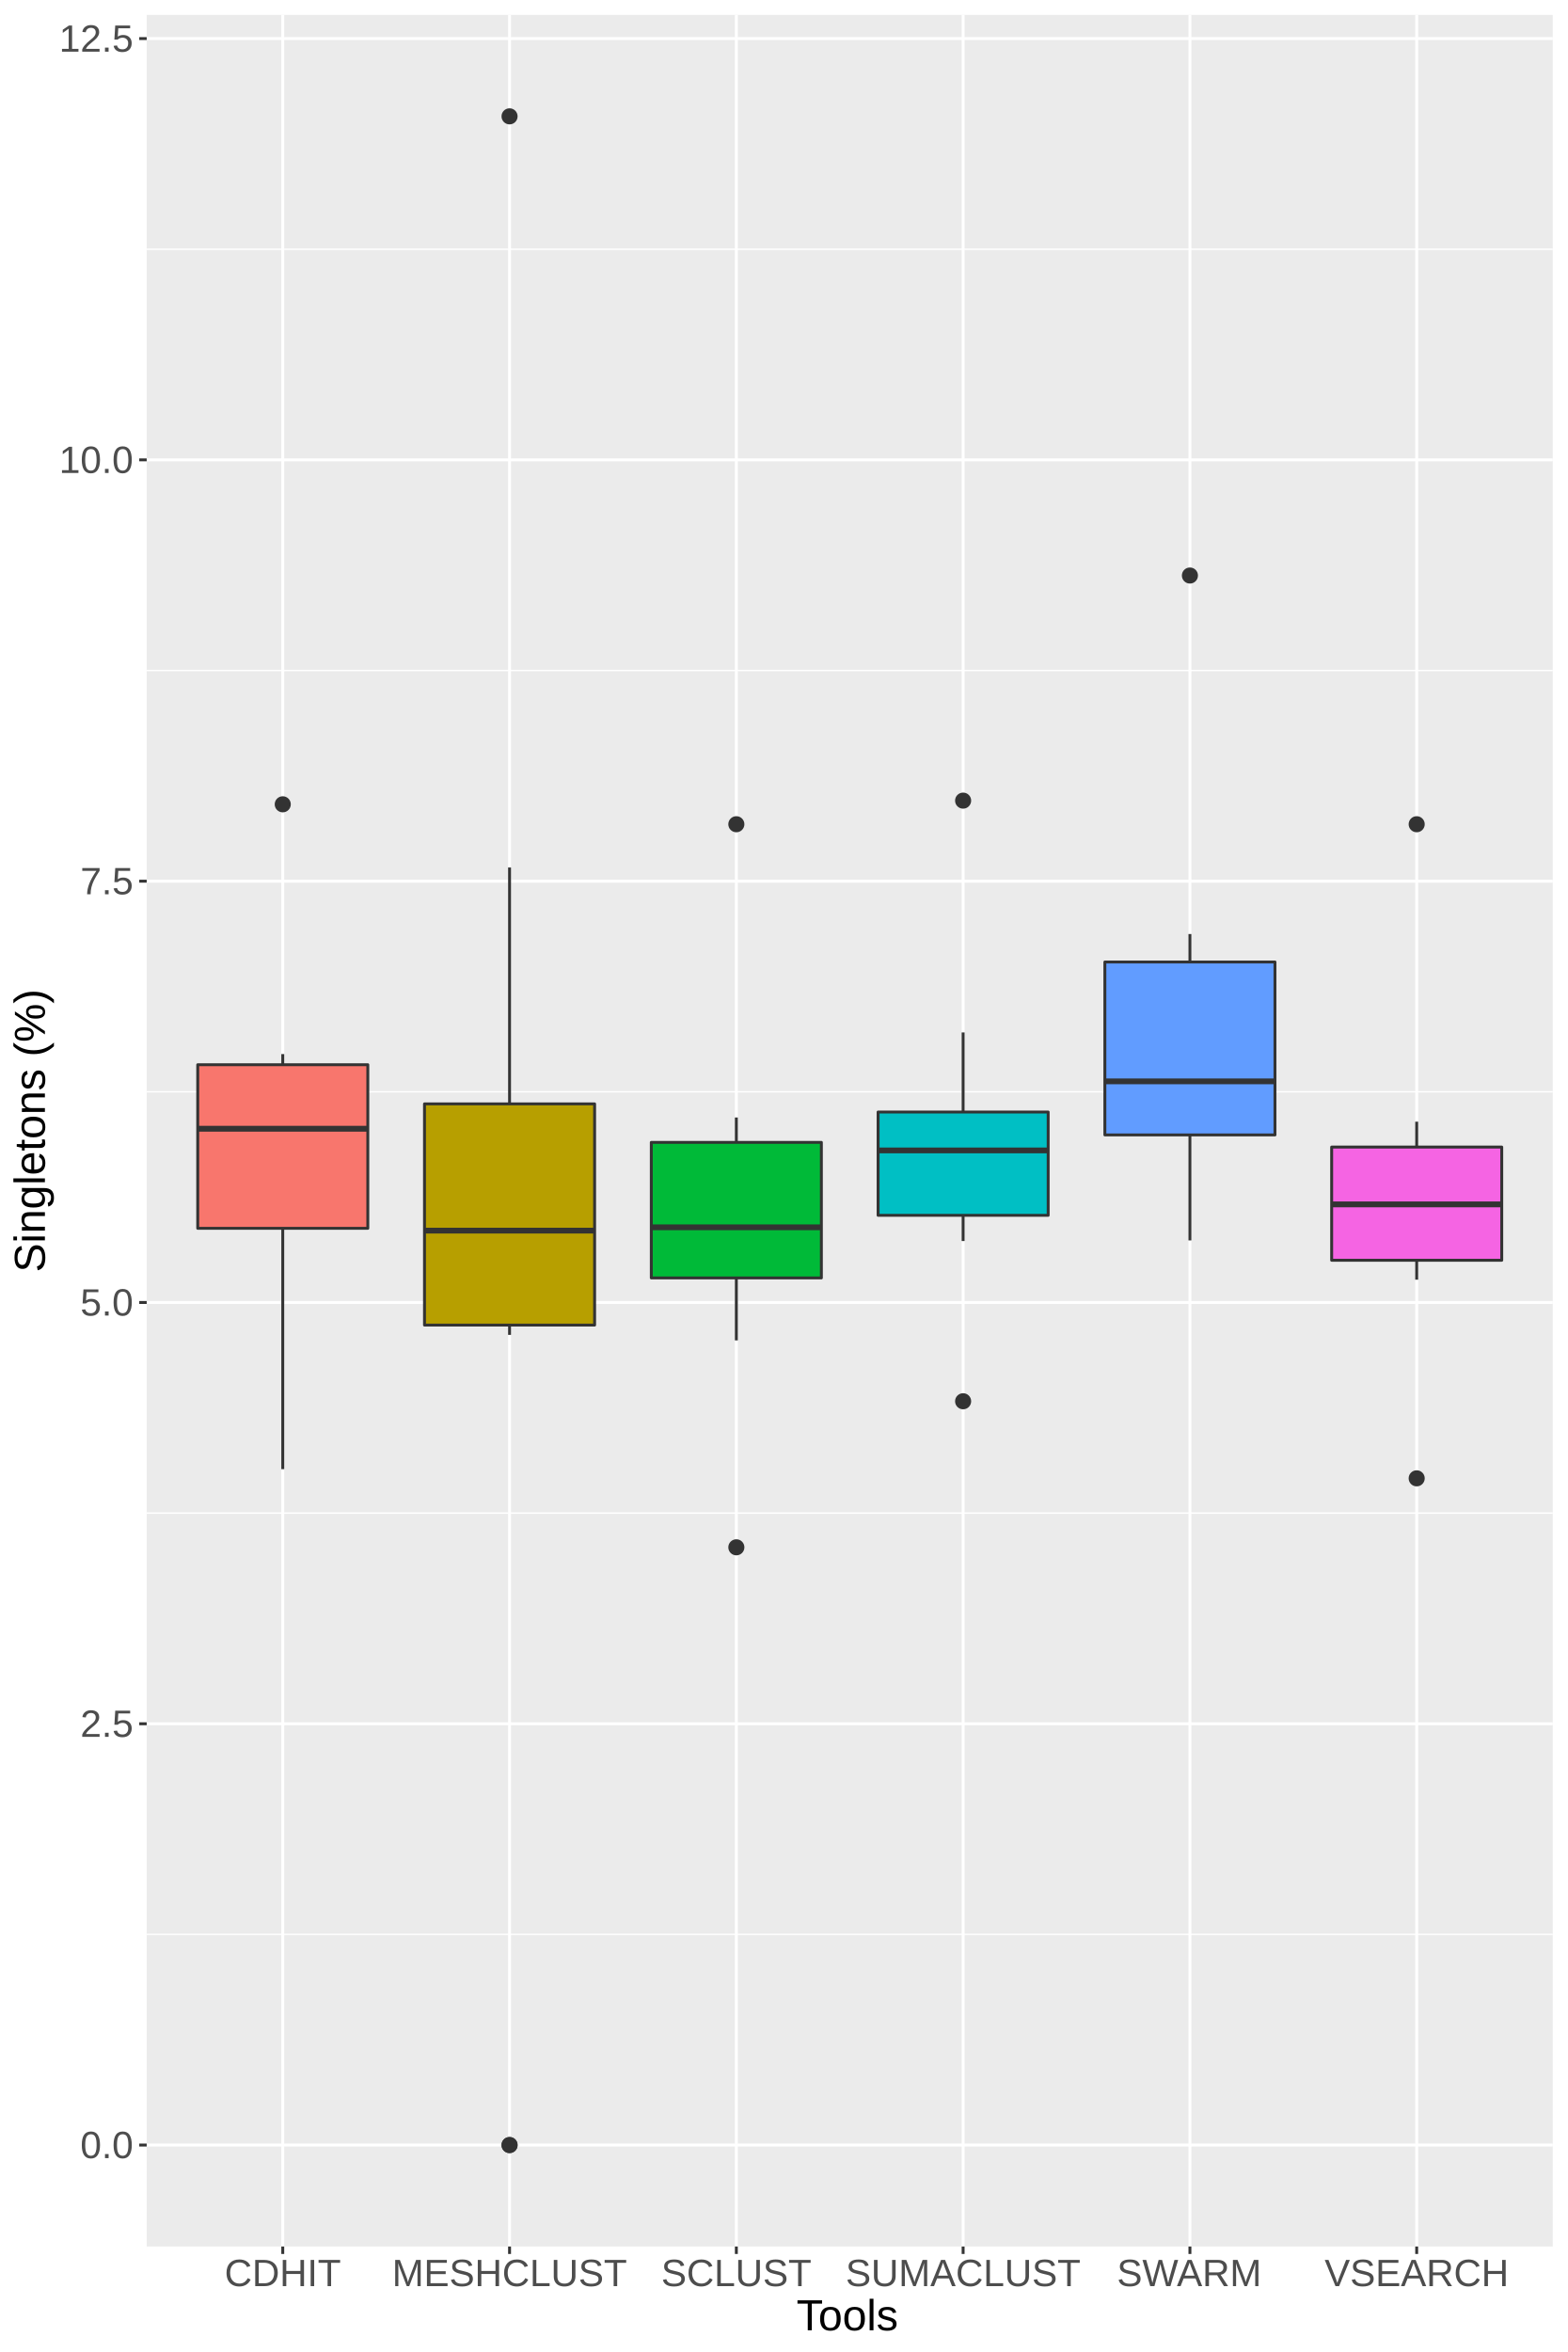
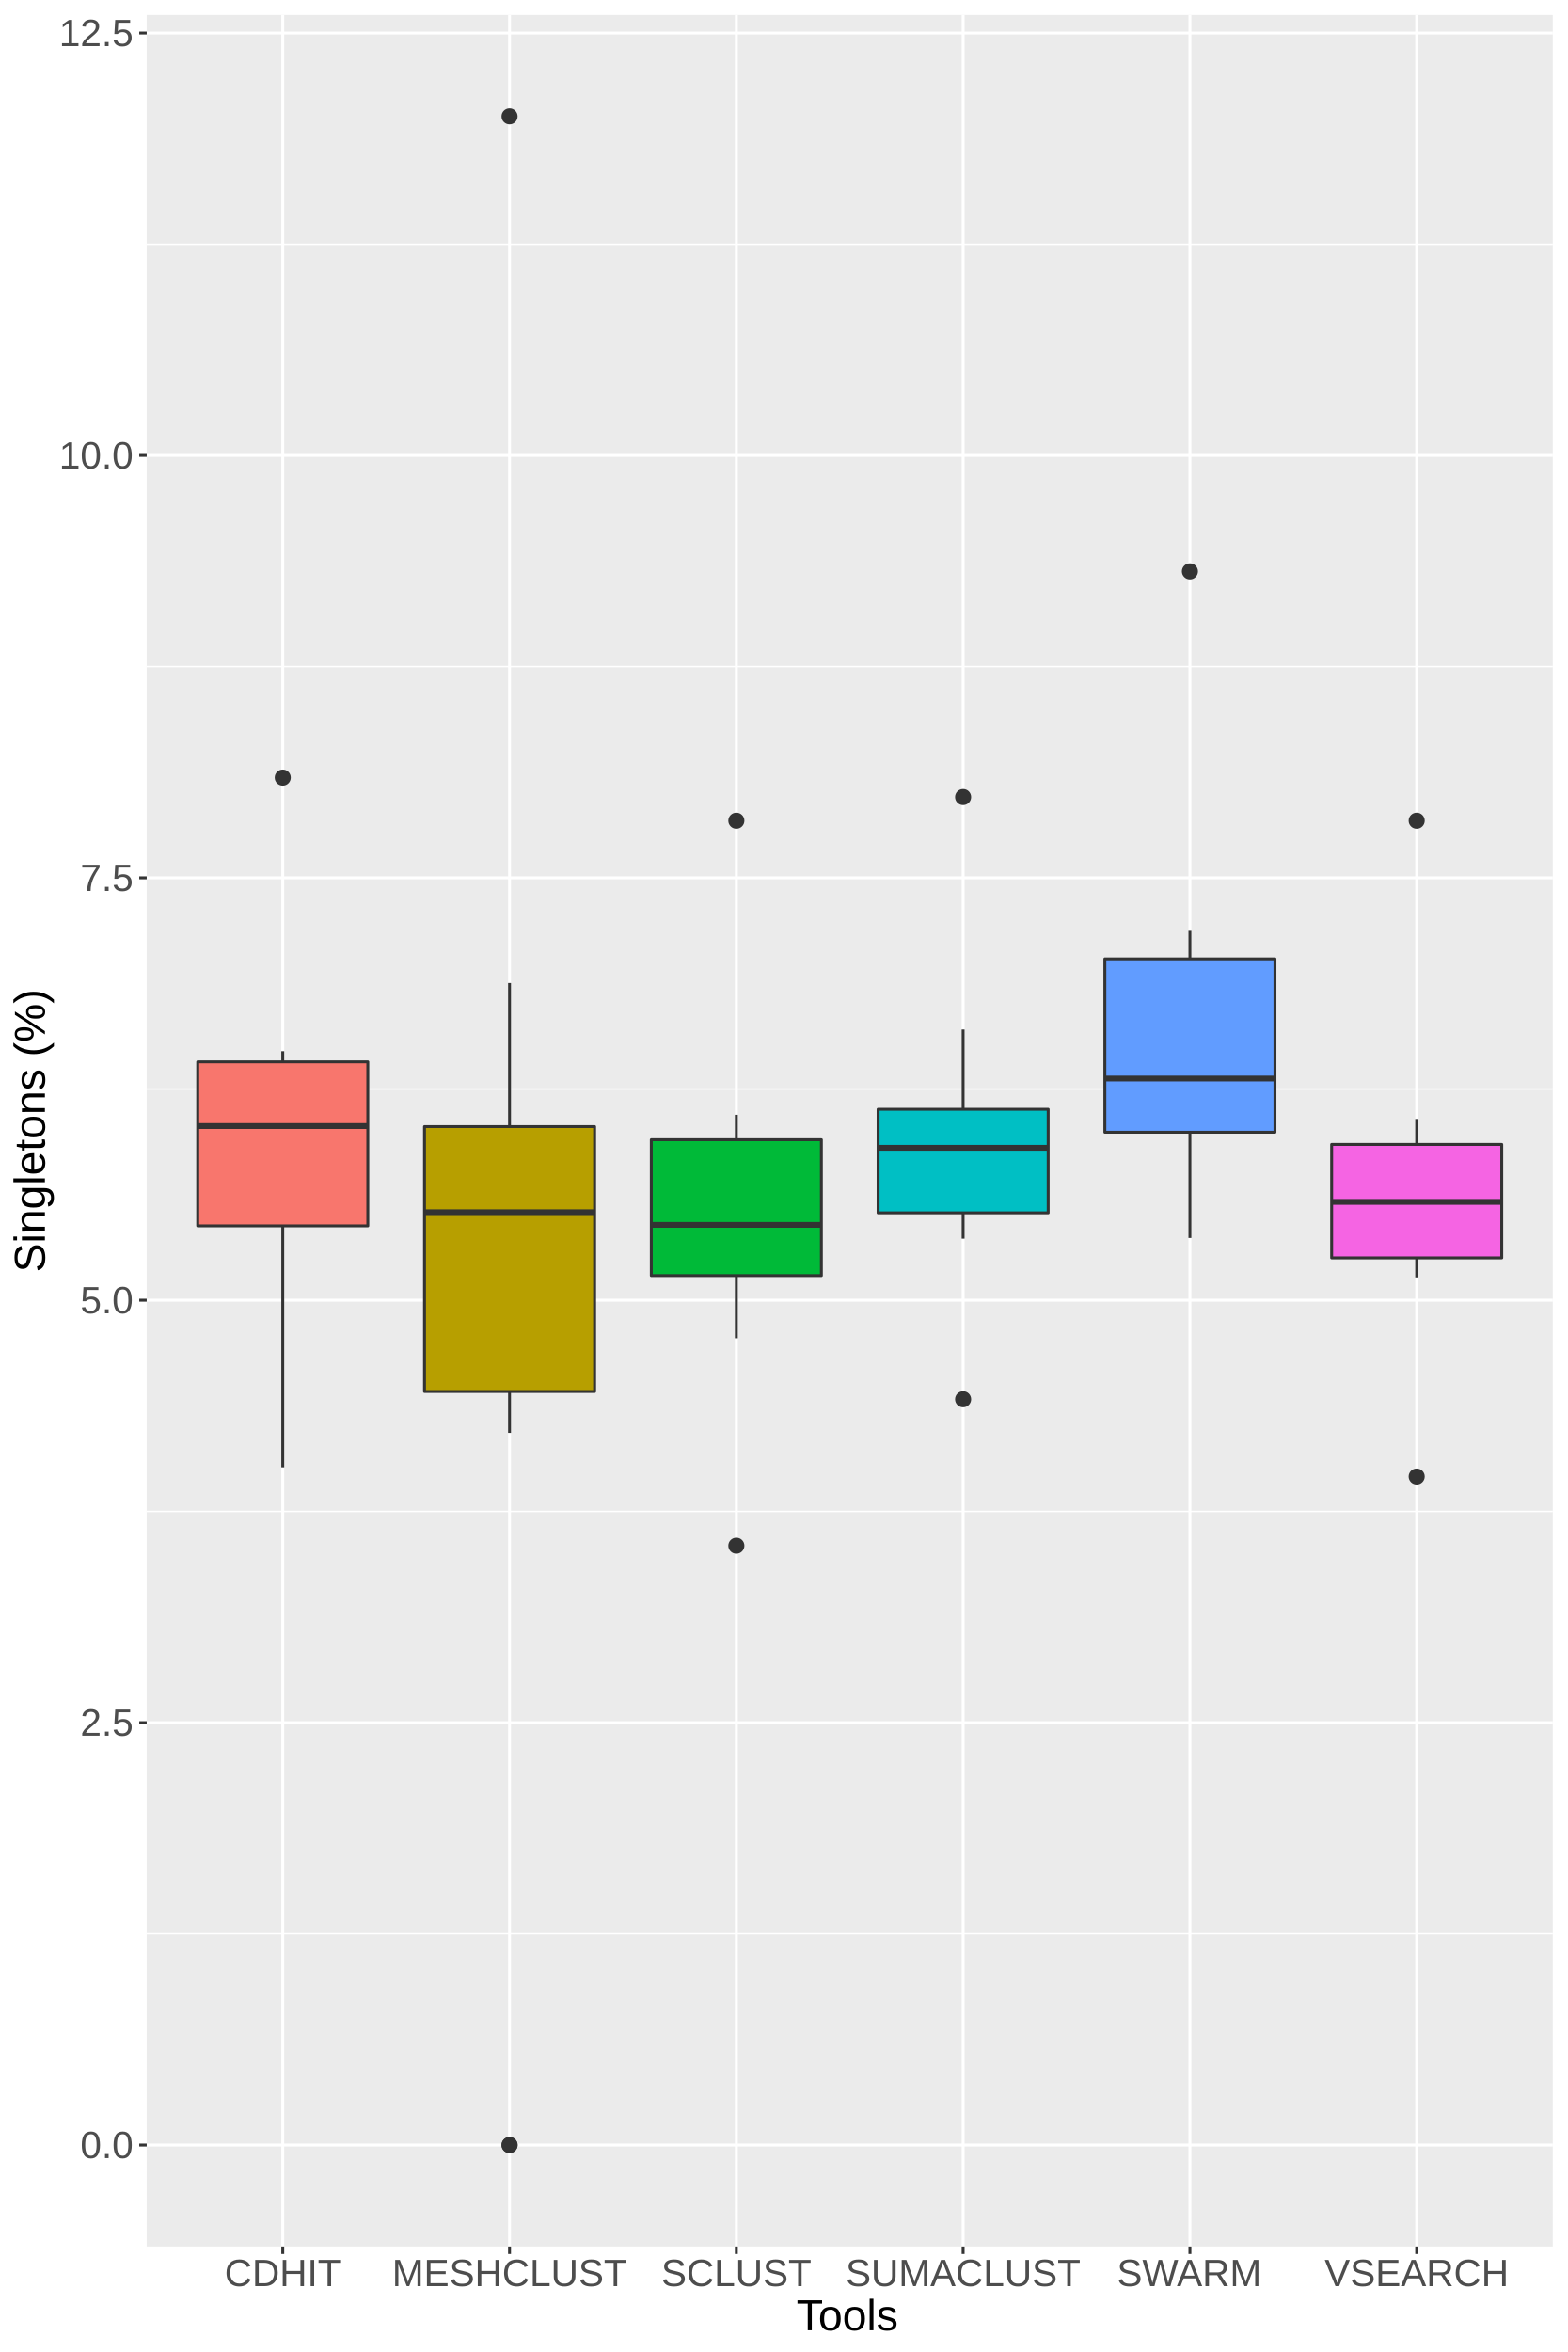
<svg xmlns="http://www.w3.org/2000/svg" viewBox="0 0 576.00 864.00">
  <defs>
    <style type="text/css">
    line, polyline, path, rect, circle {
      fill: none;
      stroke: #000000;
      stroke-linecap: round;
      stroke-linejoin: round;
      stroke-miterlimit: 10.00;
    }
  </style>
  </defs>
  <rect width="100%" height="100%" style="stroke: none; fill: #FFFFFF;" />
  <rect x="0.00" y="0.00" width="576.00" height="864.00" style="stroke-width: 1.07; stroke: #FFFFFF; fill: #FFFFFF;" />
  <defs>
    <clipPath id="cpNTMuODk4N3w1NzAuNTIxfDgyNS4yNHw1LjQ3OTQ1">
      <rect x="53.90" y="5.48" width="516.62" height="819.76" />
    </clipPath>
  </defs>
  <rect x="53.90" y="5.48" width="516.62" height="819.76" style="stroke-width: 1.07; stroke: none; fill: #EBEBEB;" clip-path="url(#cpNTMuODk4N3w1NzAuNTIxfDgyNS4yNHw1LjQ3OTQ1)" />
-   <polyline points="53.90,710.60 570.52,710.60 " style="stroke-width: 0.53; stroke: #FFFFFF; stroke-linecap: butt;" clip-path="url(#cpNTMuODk4N3w1NzAuNTIxfDgyNS4yNHw1LjQ3OTQ1)" />
-   <polyline points="53.90,555.84 570.52,555.84 " style="stroke-width: 0.53; stroke: #FFFFFF; stroke-linecap: butt;" clip-path="url(#cpNTMuODk4N3w1NzAuNTIxfDgyNS4yNHw1LjQ3OTQ1)" />
-   <polyline points="53.90,401.08 570.52,401.08 " style="stroke-width: 0.53; stroke: #FFFFFF; stroke-linecap: butt;" clip-path="url(#cpNTMuODk4N3w1NzAuNTIxfDgyNS4yNHw1LjQ3OTQ1)" />
-   <polyline points="53.90,246.32 570.52,246.32 " style="stroke-width: 0.53; stroke: #FFFFFF; stroke-linecap: butt;" clip-path="url(#cpNTMuODk4N3w1NzAuNTIxfDgyNS4yNHw1LjQ3OTQ1)" />
-   <polyline points="53.90,91.55 570.52,91.55 " style="stroke-width: 0.53; stroke: #FFFFFF; stroke-linecap: butt;" clip-path="url(#cpNTMuODk4N3w1NzAuNTIxfDgyNS4yNHw1LjQ3OTQ1)" />
+   <polyline points="53.90,710.39 570.52,710.39 " style="stroke-width: 0.53; stroke: #FFFFFF; stroke-linecap: butt;" clip-path="url(#cpNTMuODk4N3w1NzAuNTIxfDgyNS4yNHw1LjQ3OTQ1)" />
+   <polyline points="53.90,555.22 570.52,555.22 " style="stroke-width: 0.53; stroke: #FFFFFF; stroke-linecap: butt;" clip-path="url(#cpNTMuODk4N3w1NzAuNTIxfDgyNS4yNHw1LjQ3OTQ1)" />
+   <polyline points="53.90,400.05 570.52,400.05 " style="stroke-width: 0.53; stroke: #FFFFFF; stroke-linecap: butt;" clip-path="url(#cpNTMuODk4N3w1NzAuNTIxfDgyNS4yNHw1LjQ3OTQ1)" />
+   <polyline points="53.90,244.87 570.52,244.87 " style="stroke-width: 0.53; stroke: #FFFFFF; stroke-linecap: butt;" clip-path="url(#cpNTMuODk4N3w1NzAuNTIxfDgyNS4yNHw1LjQ3OTQ1)" />
+   <polyline points="53.90,89.70 570.52,89.70 " style="stroke-width: 0.53; stroke: #FFFFFF; stroke-linecap: butt;" clip-path="url(#cpNTMuODk4N3w1NzAuNTIxfDgyNS4yNHw1LjQ3OTQ1)" />
  <polyline points="53.90,787.98 570.52,787.98 " style="stroke-width: 1.07; stroke: #FFFFFF; stroke-linecap: butt;" clip-path="url(#cpNTMuODk4N3w1NzAuNTIxfDgyNS4yNHw1LjQ3OTQ1)" />
-   <polyline points="53.90,633.22 570.52,633.22 " style="stroke-width: 1.07; stroke: #FFFFFF; stroke-linecap: butt;" clip-path="url(#cpNTMuODk4N3w1NzAuNTIxfDgyNS4yNHw1LjQ3OTQ1)" />
-   <polyline points="53.90,478.46 570.52,478.46 " style="stroke-width: 1.07; stroke: #FFFFFF; stroke-linecap: butt;" clip-path="url(#cpNTMuODk4N3w1NzAuNTIxfDgyNS4yNHw1LjQ3OTQ1)" />
-   <polyline points="53.90,323.70 570.52,323.70 " style="stroke-width: 1.07; stroke: #FFFFFF; stroke-linecap: butt;" clip-path="url(#cpNTMuODk4N3w1NzAuNTIxfDgyNS4yNHw1LjQ3OTQ1)" />
-   <polyline points="53.90,168.93 570.52,168.93 " style="stroke-width: 1.07; stroke: #FFFFFF; stroke-linecap: butt;" clip-path="url(#cpNTMuODk4N3w1NzAuNTIxfDgyNS4yNHw1LjQ3OTQ1)" />
-   <polyline points="53.90,14.17 570.52,14.17 " style="stroke-width: 1.07; stroke: #FFFFFF; stroke-linecap: butt;" clip-path="url(#cpNTMuODk4N3w1NzAuNTIxfDgyNS4yNHw1LjQ3OTQ1)" />
+   <polyline points="53.90,632.81 570.52,632.81 " style="stroke-width: 1.07; stroke: #FFFFFF; stroke-linecap: butt;" clip-path="url(#cpNTMuODk4N3w1NzAuNTIxfDgyNS4yNHw1LjQ3OTQ1)" />
+   <polyline points="53.90,477.63 570.52,477.63 " style="stroke-width: 1.07; stroke: #FFFFFF; stroke-linecap: butt;" clip-path="url(#cpNTMuODk4N3w1NzAuNTIxfDgyNS4yNHw1LjQ3OTQ1)" />
+   <polyline points="53.90,322.46 570.52,322.46 " style="stroke-width: 1.07; stroke: #FFFFFF; stroke-linecap: butt;" clip-path="url(#cpNTMuODk4N3w1NzAuNTIxfDgyNS4yNHw1LjQ3OTQ1)" />
+   <polyline points="53.90,167.29 570.52,167.29 " style="stroke-width: 1.07; stroke: #FFFFFF; stroke-linecap: butt;" clip-path="url(#cpNTMuODk4N3w1NzAuNTIxfDgyNS4yNHw1LjQ3OTQ1)" />
+   <polyline points="53.90,12.12 570.52,12.12 " style="stroke-width: 1.07; stroke: #FFFFFF; stroke-linecap: butt;" clip-path="url(#cpNTMuODk4N3w1NzAuNTIxfDgyNS4yNHw1LjQ3OTQ1)" />
  <polyline points="103.89,825.24 103.89,5.48 " style="stroke-width: 1.07; stroke: #FFFFFF; stroke-linecap: butt;" clip-path="url(#cpNTMuODk4N3w1NzAuNTIxfDgyNS4yNHw1LjQ3OTQ1)" />
  <polyline points="187.22,825.24 187.22,5.48 " style="stroke-width: 1.07; stroke: #FFFFFF; stroke-linecap: butt;" clip-path="url(#cpNTMuODk4N3w1NzAuNTIxfDgyNS4yNHw1LjQ3OTQ1)" />
  <polyline points="270.55,825.24 270.55,5.48 " style="stroke-width: 1.07; stroke: #FFFFFF; stroke-linecap: butt;" clip-path="url(#cpNTMuODk4N3w1NzAuNTIxfDgyNS4yNHw1LjQ3OTQ1)" />
  <polyline points="353.87,825.24 353.87,5.48 " style="stroke-width: 1.07; stroke: #FFFFFF; stroke-linecap: butt;" clip-path="url(#cpNTMuODk4N3w1NzAuNTIxfDgyNS4yNHw1LjQ3OTQ1)" />
  <polyline points="437.20,825.24 437.20,5.48 " style="stroke-width: 1.07; stroke: #FFFFFF; stroke-linecap: butt;" clip-path="url(#cpNTMuODk4N3w1NzAuNTIxfDgyNS4yNHw1LjQ3OTQ1)" />
  <polyline points="520.52,825.24 520.52,5.48 " style="stroke-width: 1.07; stroke: #FFFFFF; stroke-linecap: butt;" clip-path="url(#cpNTMuODk4N3w1NzAuNTIxfDgyNS4yNHw1LjQ3OTQ1)" />
-   <circle cx="103.89" cy="295.46" r="1.95pt" style="stroke-width: 0.71; stroke: #333333; fill: #333333;" clip-path="url(#cpNTMuODk4N3w1NzAuNTIxfDgyNS4yNHw1LjQ3OTQ1)" />
-   <line x1="103.89" y1="391.13" x2="103.89" y2="387.22" style="stroke-width: 1.07; stroke: #333333; stroke-linecap: butt;" clip-path="url(#cpNTMuODk4N3w1NzAuNTIxfDgyNS4yNHw1LjQ3OTQ1)" />
-   <line x1="103.89" y1="451.21" x2="103.89" y2="539.68" style="stroke-width: 1.07; stroke: #333333; stroke-linecap: butt;" clip-path="url(#cpNTMuODk4N3w1NzAuNTIxfDgyNS4yNHw1LjQ3OTQ1)" />
-   <polyline points="72.65,391.13 72.65,451.21 135.14,451.21 135.14,391.13 72.65,391.13 " style="stroke-width: 1.07; stroke: #333333; fill: #F8766D;" clip-path="url(#cpNTMuODk4N3w1NzAuNTIxfDgyNS4yNHw1LjQ3OTQ1)" />
-   <line x1="72.65" y1="414.64" x2="135.14" y2="414.64" style="stroke-width: 2.13; stroke: #333333; stroke-linecap: butt;" clip-path="url(#cpNTMuODk4N3w1NzAuNTIxfDgyNS4yNHw1LjQ3OTQ1)" />
+   <circle cx="103.89" cy="285.64" r="1.95pt" style="stroke-width: 0.71; stroke: #333333; fill: #333333;" clip-path="url(#cpNTMuODk4N3w1NzAuNTIxfDgyNS4yNHw1LjQ3OTQ1)" />
+   <line x1="103.89" y1="390.07" x2="103.89" y2="386.15" style="stroke-width: 1.07; stroke: #333333; stroke-linecap: butt;" clip-path="url(#cpNTMuODk4N3w1NzAuNTIxfDgyNS4yNHw1LjQ3OTQ1)" />
+   <line x1="103.89" y1="450.31" x2="103.89" y2="539.02" style="stroke-width: 1.07; stroke: #333333; stroke-linecap: butt;" clip-path="url(#cpNTMuODk4N3w1NzAuNTIxfDgyNS4yNHw1LjQ3OTQ1)" />
+   <polyline points="72.65,390.07 72.65,450.31 135.14,450.31 135.14,390.07 72.65,390.07 " style="stroke-width: 1.07; stroke: #333333; fill: #F8766D;" clip-path="url(#cpNTMuODk4N3w1NzAuNTIxfDgyNS4yNHw1LjQ3OTQ1)" />
+   <line x1="72.65" y1="413.65" x2="135.14" y2="413.65" style="stroke-width: 2.13; stroke: #333333; stroke-linecap: butt;" clip-path="url(#cpNTMuODk4N3w1NzAuNTIxfDgyNS4yNHw1LjQ3OTQ1)" />
  <circle cx="187.22" cy="787.98" r="1.95pt" style="stroke-width: 0.71; stroke: #333333; fill: #333333;" clip-path="url(#cpNTMuODk4N3w1NzAuNTIxfDgyNS4yNHw1LjQ3OTQ1)" />
  <circle cx="187.22" cy="42.74" r="1.95pt" style="stroke-width: 0.71; stroke: #333333; fill: #333333;" clip-path="url(#cpNTMuODk4N3w1NzAuNTIxfDgyNS4yNHw1LjQ3OTQ1)" />
  <circle cx="187.22" cy="787.98" r="1.95pt" style="stroke-width: 0.71; stroke: #333333; fill: #333333;" clip-path="url(#cpNTMuODk4N3w1NzAuNTIxfDgyNS4yNHw1LjQ3OTQ1)" />
-   <line x1="187.22" y1="405.51" x2="187.22" y2="318.67" style="stroke-width: 1.07; stroke: #333333; stroke-linecap: butt;" clip-path="url(#cpNTMuODk4N3w1NzAuNTIxfDgyNS4yNHw1LjQ3OTQ1)" />
-   <line x1="187.22" y1="486.76" x2="187.22" y2="490.36" style="stroke-width: 1.07; stroke: #333333; stroke-linecap: butt;" clip-path="url(#cpNTMuODk4N3w1NzAuNTIxfDgyNS4yNHw1LjQ3OTQ1)" />
-   <polyline points="155.97,405.51 155.97,486.76 218.47,486.76 218.47,405.51 155.97,405.51 " style="stroke-width: 1.07; stroke: #333333; fill: #B79F00;" clip-path="url(#cpNTMuODk4N3w1NzAuNTIxfDgyNS4yNHw1LjQ3OTQ1)" />
-   <line x1="155.97" y1="452.07" x2="218.47" y2="452.07" style="stroke-width: 2.13; stroke: #333333; stroke-linecap: butt;" clip-path="url(#cpNTMuODk4N3w1NzAuNTIxfDgyNS4yNHw1LjQ3OTQ1)" />
-   <circle cx="270.55" cy="302.78" r="1.95pt" style="stroke-width: 0.71; stroke: #333333; fill: #333333;" clip-path="url(#cpNTMuODk4N3w1NzAuNTIxfDgyNS4yNHw1LjQ3OTQ1)" />
-   <circle cx="270.55" cy="568.40" r="1.95pt" style="stroke-width: 0.71; stroke: #333333; fill: #333333;" clip-path="url(#cpNTMuODk4N3w1NzAuNTIxfDgyNS4yNHw1LjQ3OTQ1)" />
-   <line x1="270.55" y1="419.65" x2="270.55" y2="410.51" style="stroke-width: 1.07; stroke: #333333; stroke-linecap: butt;" clip-path="url(#cpNTMuODk4N3w1NzAuNTIxfDgyNS4yNHw1LjQ3OTQ1)" />
-   <line x1="270.55" y1="469.44" x2="270.55" y2="492.39" style="stroke-width: 1.07; stroke: #333333; stroke-linecap: butt;" clip-path="url(#cpNTMuODk4N3w1NzAuNTIxfDgyNS4yNHw1LjQ3OTQ1)" />
-   <polyline points="239.30,419.65 239.30,469.44 301.79,469.44 301.79,419.65 239.30,419.65 " style="stroke-width: 1.07; stroke: #333333; fill: #00BA38;" clip-path="url(#cpNTMuODk4N3w1NzAuNTIxfDgyNS4yNHw1LjQ3OTQ1)" />
-   <line x1="239.30" y1="450.85" x2="301.79" y2="450.85" style="stroke-width: 2.13; stroke: #333333; stroke-linecap: butt;" clip-path="url(#cpNTMuODk4N3w1NzAuNTIxfDgyNS4yNHw1LjQ3OTQ1)" />
-   <circle cx="353.87" cy="294.11" r="1.95pt" style="stroke-width: 0.71; stroke: #333333; fill: #333333;" clip-path="url(#cpNTMuODk4N3w1NzAuNTIxfDgyNS4yNHw1LjQ3OTQ1)" />
-   <circle cx="353.87" cy="514.75" r="1.95pt" style="stroke-width: 0.71; stroke: #333333; fill: #333333;" clip-path="url(#cpNTMuODk4N3w1NzAuNTIxfDgyNS4yNHw1LjQ3OTQ1)" />
-   <line x1="353.87" y1="408.50" x2="353.87" y2="379.26" style="stroke-width: 1.07; stroke: #333333; stroke-linecap: butt;" clip-path="url(#cpNTMuODk4N3w1NzAuNTIxfDgyNS4yNHw1LjQ3OTQ1)" />
-   <line x1="353.87" y1="446.44" x2="353.87" y2="455.89" style="stroke-width: 1.07; stroke: #333333; stroke-linecap: butt;" clip-path="url(#cpNTMuODk4N3w1NzAuNTIxfDgyNS4yNHw1LjQ3OTQ1)" />
-   <polyline points="322.63,408.50 322.63,446.44 385.12,446.44 385.12,408.50 322.63,408.50 " style="stroke-width: 1.07; stroke: #333333; fill: #00BFC4;" clip-path="url(#cpNTMuODk4N3w1NzAuNTIxfDgyNS4yNHw1LjQ3OTQ1)" />
-   <line x1="322.63" y1="422.60" x2="385.12" y2="422.60" style="stroke-width: 2.13; stroke: #333333; stroke-linecap: butt;" clip-path="url(#cpNTMuODk4N3w1NzAuNTIxfDgyNS4yNHw1LjQ3OTQ1)" />
-   <circle cx="437.20" cy="211.42" r="1.95pt" style="stroke-width: 0.71; stroke: #333333; fill: #333333;" clip-path="url(#cpNTMuODk4N3w1NzAuNTIxfDgyNS4yNHw1LjQ3OTQ1)" />
-   <line x1="437.20" y1="353.39" x2="437.20" y2="343.11" style="stroke-width: 1.07; stroke: #333333; stroke-linecap: butt;" clip-path="url(#cpNTMuODk4N3w1NzAuNTIxfDgyNS4yNHw1LjQ3OTQ1)" />
-   <line x1="437.20" y1="416.91" x2="437.20" y2="455.66" style="stroke-width: 1.07; stroke: #333333; stroke-linecap: butt;" clip-path="url(#cpNTMuODk4N3w1NzAuNTIxfDgyNS4yNHw1LjQ3OTQ1)" />
-   <polyline points="405.95,353.39 405.95,416.91 468.45,416.91 468.45,353.39 405.95,353.39 " style="stroke-width: 1.07; stroke: #333333; fill: #619CFF;" clip-path="url(#cpNTMuODk4N3w1NzAuNTIxfDgyNS4yNHw1LjQ3OTQ1)" />
-   <line x1="405.95" y1="397.23" x2="468.45" y2="397.23" style="stroke-width: 2.13; stroke: #333333; stroke-linecap: butt;" clip-path="url(#cpNTMuODk4N3w1NzAuNTIxfDgyNS4yNHw1LjQ3OTQ1)" />
-   <circle cx="520.52" cy="302.78" r="1.95pt" style="stroke-width: 0.71; stroke: #333333; fill: #333333;" clip-path="url(#cpNTMuODk4N3w1NzAuNTIxfDgyNS4yNHw1LjQ3OTQ1)" />
-   <circle cx="520.52" cy="543.06" r="1.95pt" style="stroke-width: 0.71; stroke: #333333; fill: #333333;" clip-path="url(#cpNTMuODk4N3w1NzAuNTIxfDgyNS4yNHw1LjQ3OTQ1)" />
-   <line x1="520.52" y1="421.37" x2="520.52" y2="412.04" style="stroke-width: 1.07; stroke: #333333; stroke-linecap: butt;" clip-path="url(#cpNTMuODk4N3w1NzAuNTIxfDgyNS4yNHw1LjQ3OTQ1)" />
-   <line x1="520.52" y1="462.95" x2="520.52" y2="470.09" style="stroke-width: 1.07; stroke: #333333; stroke-linecap: butt;" clip-path="url(#cpNTMuODk4N3w1NzAuNTIxfDgyNS4yNHw1LjQ3OTQ1)" />
-   <polyline points="489.28,421.37 489.28,462.95 551.77,462.95 551.77,421.37 489.28,421.37 " style="stroke-width: 1.07; stroke: #333333; fill: #F564E3;" clip-path="url(#cpNTMuODk4N3w1NzAuNTIxfDgyNS4yNHw1LjQ3OTQ1)" />
-   <line x1="489.28" y1="442.42" x2="551.77" y2="442.42" style="stroke-width: 2.13; stroke: #333333; stroke-linecap: butt;" clip-path="url(#cpNTMuODk4N3w1NzAuNTIxfDgyNS4yNHw1LjQ3OTQ1)" />
+   <line x1="187.22" y1="413.84" x2="187.22" y2="361.11" style="stroke-width: 1.07; stroke: #333333; stroke-linecap: butt;" clip-path="url(#cpNTMuODk4N3w1NzAuNTIxfDgyNS4yNHw1LjQ3OTQ1)" />
+   <line x1="187.22" y1="511.17" x2="187.22" y2="526.38" style="stroke-width: 1.07; stroke: #333333; stroke-linecap: butt;" clip-path="url(#cpNTMuODk4N3w1NzAuNTIxfDgyNS4yNHw1LjQ3OTQ1)" />
+   <polyline points="155.97,413.84 155.97,511.17 218.47,511.17 218.47,413.84 155.97,413.84 " style="stroke-width: 1.07; stroke: #333333; fill: #B79F00;" clip-path="url(#cpNTMuODk4N3w1NzAuNTIxfDgyNS4yNHw1LjQ3OTQ1)" />
+   <line x1="155.97" y1="445.29" x2="218.47" y2="445.29" style="stroke-width: 2.13; stroke: #333333; stroke-linecap: butt;" clip-path="url(#cpNTMuODk4N3w1NzAuNTIxfDgyNS4yNHw1LjQ3OTQ1)" />
+   <circle cx="270.55" cy="301.49" r="1.95pt" style="stroke-width: 0.71; stroke: #333333; fill: #333333;" clip-path="url(#cpNTMuODk4N3w1NzAuNTIxfDgyNS4yNHw1LjQ3OTQ1)" />
+   <circle cx="270.55" cy="567.82" r="1.95pt" style="stroke-width: 0.71; stroke: #333333; fill: #333333;" clip-path="url(#cpNTMuODk4N3w1NzAuNTIxfDgyNS4yNHw1LjQ3OTQ1)" />
+   <line x1="270.55" y1="418.67" x2="270.55" y2="409.51" style="stroke-width: 1.07; stroke: #333333; stroke-linecap: butt;" clip-path="url(#cpNTMuODk4N3w1NzAuNTIxfDgyNS4yNHw1LjQ3OTQ1)" />
+   <line x1="270.55" y1="468.59" x2="270.55" y2="491.60" style="stroke-width: 1.07; stroke: #333333; stroke-linecap: butt;" clip-path="url(#cpNTMuODk4N3w1NzAuNTIxfDgyNS4yNHw1LjQ3OTQ1)" />
+   <polyline points="239.30,418.67 239.30,468.59 301.79,468.59 301.79,418.67 239.30,418.67 " style="stroke-width: 1.07; stroke: #333333; fill: #00BA38;" clip-path="url(#cpNTMuODk4N3w1NzAuNTIxfDgyNS4yNHw1LjQ3OTQ1)" />
+   <line x1="239.30" y1="449.95" x2="301.79" y2="449.95" style="stroke-width: 2.13; stroke: #333333; stroke-linecap: butt;" clip-path="url(#cpNTMuODk4N3w1NzAuNTIxfDgyNS4yNHw1LjQ3OTQ1)" />
+   <circle cx="353.87" cy="292.79" r="1.95pt" style="stroke-width: 0.71; stroke: #333333; fill: #333333;" clip-path="url(#cpNTMuODk4N3w1NzAuNTIxfDgyNS4yNHw1LjQ3OTQ1)" />
+   <circle cx="353.87" cy="514.02" r="1.95pt" style="stroke-width: 0.71; stroke: #333333; fill: #333333;" clip-path="url(#cpNTMuODk4N3w1NzAuNTIxfDgyNS4yNHw1LjQ3OTQ1)" />
+   <line x1="353.87" y1="407.49" x2="353.87" y2="378.17" style="stroke-width: 1.07; stroke: #333333; stroke-linecap: butt;" clip-path="url(#cpNTMuODk4N3w1NzAuNTIxfDgyNS4yNHw1LjQ3OTQ1)" />
+   <line x1="353.87" y1="445.53" x2="353.87" y2="455.01" style="stroke-width: 1.07; stroke: #333333; stroke-linecap: butt;" clip-path="url(#cpNTMuODk4N3w1NzAuNTIxfDgyNS4yNHw1LjQ3OTQ1)" />
+   <polyline points="322.63,407.49 322.63,445.53 385.12,445.53 385.12,407.49 322.63,407.49 " style="stroke-width: 1.07; stroke: #333333; fill: #00BFC4;" clip-path="url(#cpNTMuODk4N3w1NzAuNTIxfDgyNS4yNHw1LjQ3OTQ1)" />
+   <line x1="322.63" y1="421.63" x2="385.12" y2="421.63" style="stroke-width: 2.13; stroke: #333333; stroke-linecap: butt;" clip-path="url(#cpNTMuODk4N3w1NzAuNTIxfDgyNS4yNHw1LjQ3OTQ1)" />
+   <circle cx="437.20" cy="209.88" r="1.95pt" style="stroke-width: 0.71; stroke: #333333; fill: #333333;" clip-path="url(#cpNTMuODk4N3w1NzAuNTIxfDgyNS4yNHw1LjQ3OTQ1)" />
+   <line x1="437.20" y1="352.23" x2="437.20" y2="341.93" style="stroke-width: 1.07; stroke: #333333; stroke-linecap: butt;" clip-path="url(#cpNTMuODk4N3w1NzAuNTIxfDgyNS4yNHw1LjQ3OTQ1)" />
+   <line x1="437.20" y1="415.92" x2="437.20" y2="454.77" style="stroke-width: 1.07; stroke: #333333; stroke-linecap: butt;" clip-path="url(#cpNTMuODk4N3w1NzAuNTIxfDgyNS4yNHw1LjQ3OTQ1)" />
+   <polyline points="405.95,352.23 405.95,415.92 468.45,415.92 468.45,352.23 405.95,352.23 " style="stroke-width: 1.07; stroke: #333333; fill: #619CFF;" clip-path="url(#cpNTMuODk4N3w1NzAuNTIxfDgyNS4yNHw1LjQ3OTQ1)" />
+   <line x1="405.95" y1="396.19" x2="468.45" y2="396.19" style="stroke-width: 2.13; stroke: #333333; stroke-linecap: butt;" clip-path="url(#cpNTMuODk4N3w1NzAuNTIxfDgyNS4yNHw1LjQ3OTQ1)" />
+   <circle cx="520.52" cy="301.49" r="1.95pt" style="stroke-width: 0.71; stroke: #333333; fill: #333333;" clip-path="url(#cpNTMuODk4N3w1NzAuNTIxfDgyNS4yNHw1LjQ3OTQ1)" />
+   <circle cx="520.52" cy="542.41" r="1.95pt" style="stroke-width: 0.71; stroke: #333333; fill: #333333;" clip-path="url(#cpNTMuODk4N3w1NzAuNTIxfDgyNS4yNHw1LjQ3OTQ1)" />
+   <line x1="520.52" y1="420.40" x2="520.52" y2="411.04" style="stroke-width: 1.07; stroke: #333333; stroke-linecap: butt;" clip-path="url(#cpNTMuODk4N3w1NzAuNTIxfDgyNS4yNHw1LjQ3OTQ1)" />
+   <line x1="520.52" y1="462.08" x2="520.52" y2="469.25" style="stroke-width: 1.07; stroke: #333333; stroke-linecap: butt;" clip-path="url(#cpNTMuODk4N3w1NzAuNTIxfDgyNS4yNHw1LjQ3OTQ1)" />
+   <polyline points="489.28,420.40 489.28,462.08 551.77,462.08 551.77,420.40 489.28,420.40 " style="stroke-width: 1.07; stroke: #333333; fill: #F564E3;" clip-path="url(#cpNTMuODk4N3w1NzAuNTIxfDgyNS4yNHw1LjQ3OTQ1)" />
+   <line x1="489.28" y1="441.50" x2="551.77" y2="441.50" style="stroke-width: 2.13; stroke: #333333; stroke-linecap: butt;" clip-path="url(#cpNTMuODk4N3w1NzAuNTIxfDgyNS4yNHw1LjQ3OTQ1)" />
  <defs>
    <clipPath id="cpMHw1NzZ8ODY0fDA=">
      <rect x="0.00" y="0.00" width="576.00" height="864.00" />
    </clipPath>
  </defs>
  <g clip-path="url(#cpMHw1NzZ8ODY0fDA=)">
    <text x="29.51" y="792.79" style="font-size: 14.00px; fill: #4D4D4D; font-family: Liberation Sans;" textLength="19.46px" lengthAdjust="spacingAndGlyphs">0.0</text>
  </g>
  <g clip-path="url(#cpMHw1NzZ8ODY0fDA=)">
-     <text x="29.51" y="638.03" style="font-size: 14.00px; fill: #4D4D4D; font-family: Liberation Sans;" textLength="19.46px" lengthAdjust="spacingAndGlyphs">2.5</text>
+     <text x="29.51" y="637.62" style="font-size: 14.00px; fill: #4D4D4D; font-family: Liberation Sans;" textLength="19.46px" lengthAdjust="spacingAndGlyphs">2.5</text>
  </g>
  <g clip-path="url(#cpMHw1NzZ8ODY0fDA=)">
-     <text x="29.51" y="483.27" style="font-size: 14.00px; fill: #4D4D4D; font-family: Liberation Sans;" textLength="19.46px" lengthAdjust="spacingAndGlyphs">5.0</text>
+     <text x="29.51" y="482.45" style="font-size: 14.00px; fill: #4D4D4D; font-family: Liberation Sans;" textLength="19.46px" lengthAdjust="spacingAndGlyphs">5.0</text>
  </g>
  <g clip-path="url(#cpMHw1NzZ8ODY0fDA=)">
-     <text x="29.51" y="328.51" style="font-size: 14.00px; fill: #4D4D4D; font-family: Liberation Sans;" textLength="19.46px" lengthAdjust="spacingAndGlyphs">7.5</text>
+     <text x="29.51" y="327.27" style="font-size: 14.00px; fill: #4D4D4D; font-family: Liberation Sans;" textLength="19.46px" lengthAdjust="spacingAndGlyphs">7.5</text>
  </g>
  <g clip-path="url(#cpMHw1NzZ8ODY0fDA=)">
-     <text x="21.72" y="173.75" style="font-size: 14.00px; fill: #4D4D4D; font-family: Liberation Sans;" textLength="27.25px" lengthAdjust="spacingAndGlyphs">10.0</text>
+     <text x="21.72" y="172.10" style="font-size: 14.00px; fill: #4D4D4D; font-family: Liberation Sans;" textLength="27.25px" lengthAdjust="spacingAndGlyphs">10.0</text>
  </g>
  <g clip-path="url(#cpMHw1NzZ8ODY0fDA=)">
-     <text x="21.72" y="18.99" style="font-size: 14.00px; fill: #4D4D4D; font-family: Liberation Sans;" textLength="27.25px" lengthAdjust="spacingAndGlyphs">12.5</text>
+     <text x="21.72" y="16.93" style="font-size: 14.00px; fill: #4D4D4D; font-family: Liberation Sans;" textLength="27.25px" lengthAdjust="spacingAndGlyphs">12.5</text>
  </g>
  <polyline points="51.16,787.98 53.90,787.98 " style="stroke-width: 1.07; stroke: #333333; stroke-linecap: butt;" clip-path="url(#cpMHw1NzZ8ODY0fDA=)" />
-   <polyline points="51.16,633.22 53.90,633.22 " style="stroke-width: 1.07; stroke: #333333; stroke-linecap: butt;" clip-path="url(#cpMHw1NzZ8ODY0fDA=)" />
-   <polyline points="51.16,478.46 53.90,478.46 " style="stroke-width: 1.07; stroke: #333333; stroke-linecap: butt;" clip-path="url(#cpMHw1NzZ8ODY0fDA=)" />
-   <polyline points="51.16,323.70 53.90,323.70 " style="stroke-width: 1.07; stroke: #333333; stroke-linecap: butt;" clip-path="url(#cpMHw1NzZ8ODY0fDA=)" />
-   <polyline points="51.16,168.93 53.90,168.93 " style="stroke-width: 1.07; stroke: #333333; stroke-linecap: butt;" clip-path="url(#cpMHw1NzZ8ODY0fDA=)" />
-   <polyline points="51.16,14.17 53.90,14.17 " style="stroke-width: 1.07; stroke: #333333; stroke-linecap: butt;" clip-path="url(#cpMHw1NzZ8ODY0fDA=)" />
+   <polyline points="51.16,632.81 53.90,632.81 " style="stroke-width: 1.07; stroke: #333333; stroke-linecap: butt;" clip-path="url(#cpMHw1NzZ8ODY0fDA=)" />
+   <polyline points="51.16,477.63 53.90,477.63 " style="stroke-width: 1.07; stroke: #333333; stroke-linecap: butt;" clip-path="url(#cpMHw1NzZ8ODY0fDA=)" />
+   <polyline points="51.16,322.46 53.90,322.46 " style="stroke-width: 1.07; stroke: #333333; stroke-linecap: butt;" clip-path="url(#cpMHw1NzZ8ODY0fDA=)" />
+   <polyline points="51.16,167.29 53.90,167.29 " style="stroke-width: 1.07; stroke: #333333; stroke-linecap: butt;" clip-path="url(#cpMHw1NzZ8ODY0fDA=)" />
+   <polyline points="51.16,12.12 53.90,12.12 " style="stroke-width: 1.07; stroke: #333333; stroke-linecap: butt;" clip-path="url(#cpMHw1NzZ8ODY0fDA=)" />
  <polyline points="103.89,827.98 103.89,825.24 " style="stroke-width: 1.07; stroke: #333333; stroke-linecap: butt;" clip-path="url(#cpMHw1NzZ8ODY0fDA=)" />
  <polyline points="187.22,827.98 187.22,825.24 " style="stroke-width: 1.07; stroke: #333333; stroke-linecap: butt;" clip-path="url(#cpMHw1NzZ8ODY0fDA=)" />
  <polyline points="270.55,827.98 270.55,825.24 " style="stroke-width: 1.07; stroke: #333333; stroke-linecap: butt;" clip-path="url(#cpMHw1NzZ8ODY0fDA=)" />
  <polyline points="353.87,827.98 353.87,825.24 " style="stroke-width: 1.07; stroke: #333333; stroke-linecap: butt;" clip-path="url(#cpMHw1NzZ8ODY0fDA=)" />
  <polyline points="437.20,827.98 437.20,825.24 " style="stroke-width: 1.07; stroke: #333333; stroke-linecap: butt;" clip-path="url(#cpMHw1NzZ8ODY0fDA=)" />
  <polyline points="520.52,827.98 520.52,825.24 " style="stroke-width: 1.07; stroke: #333333; stroke-linecap: butt;" clip-path="url(#cpMHw1NzZ8ODY0fDA=)" />
  <g clip-path="url(#cpMHw1NzZ8ODY0fDA=)">
    <text x="82.51" y="839.80" style="font-size: 14.00px; fill: #4D4D4D; font-family: Liberation Sans;" textLength="42.77px" lengthAdjust="spacingAndGlyphs">CDHIT</text>
  </g>
  <g clip-path="url(#cpMHw1NzZ8ODY0fDA=)">
    <text x="144.05" y="839.80" style="font-size: 14.00px; fill: #4D4D4D; font-family: Liberation Sans;" textLength="86.34px" lengthAdjust="spacingAndGlyphs">MESHCLUST</text>
  </g>
  <g clip-path="url(#cpMHw1NzZ8ODY0fDA=)">
    <text x="242.93" y="839.80" style="font-size: 14.00px; fill: #4D4D4D; font-family: Liberation Sans;" textLength="55.23px" lengthAdjust="spacingAndGlyphs">SCLUST</text>
  </g>
  <g clip-path="url(#cpMHw1NzZ8ODY0fDA=)">
    <text x="310.70" y="839.80" style="font-size: 14.00px; fill: #4D4D4D; font-family: Liberation Sans;" textLength="86.34px" lengthAdjust="spacingAndGlyphs">SUMACLUST</text>
  </g>
  <g clip-path="url(#cpMHw1NzZ8ODY0fDA=)">
    <text x="410.37" y="839.80" style="font-size: 14.00px; fill: #4D4D4D; font-family: Liberation Sans;" textLength="53.66px" lengthAdjust="spacingAndGlyphs">SWARM</text>
  </g>
  <g clip-path="url(#cpMHw1NzZ8ODY0fDA=)">
    <text x="486.68" y="839.80" style="font-size: 14.00px; fill: #4D4D4D; font-family: Liberation Sans;" textLength="67.68px" lengthAdjust="spacingAndGlyphs">VSEARCH</text>
  </g>
  <g clip-path="url(#cpMHw1NzZ8ODY0fDA=)">
    <text x="292.65" y="856.04" style="font-size: 16.00px; font-family: Liberation Sans;" textLength="39.12px" lengthAdjust="spacingAndGlyphs">Tools</text>
  </g>
  <g clip-path="url(#cpMHw1NzZ8ODY0fDA=)">
    <text transform="translate(16.50,467.38) rotate(-90)" style="font-size: 16.00px; font-family: Liberation Sans;" textLength="104.05px" lengthAdjust="spacingAndGlyphs">Singletons (%)</text>
  </g>
</svg>
